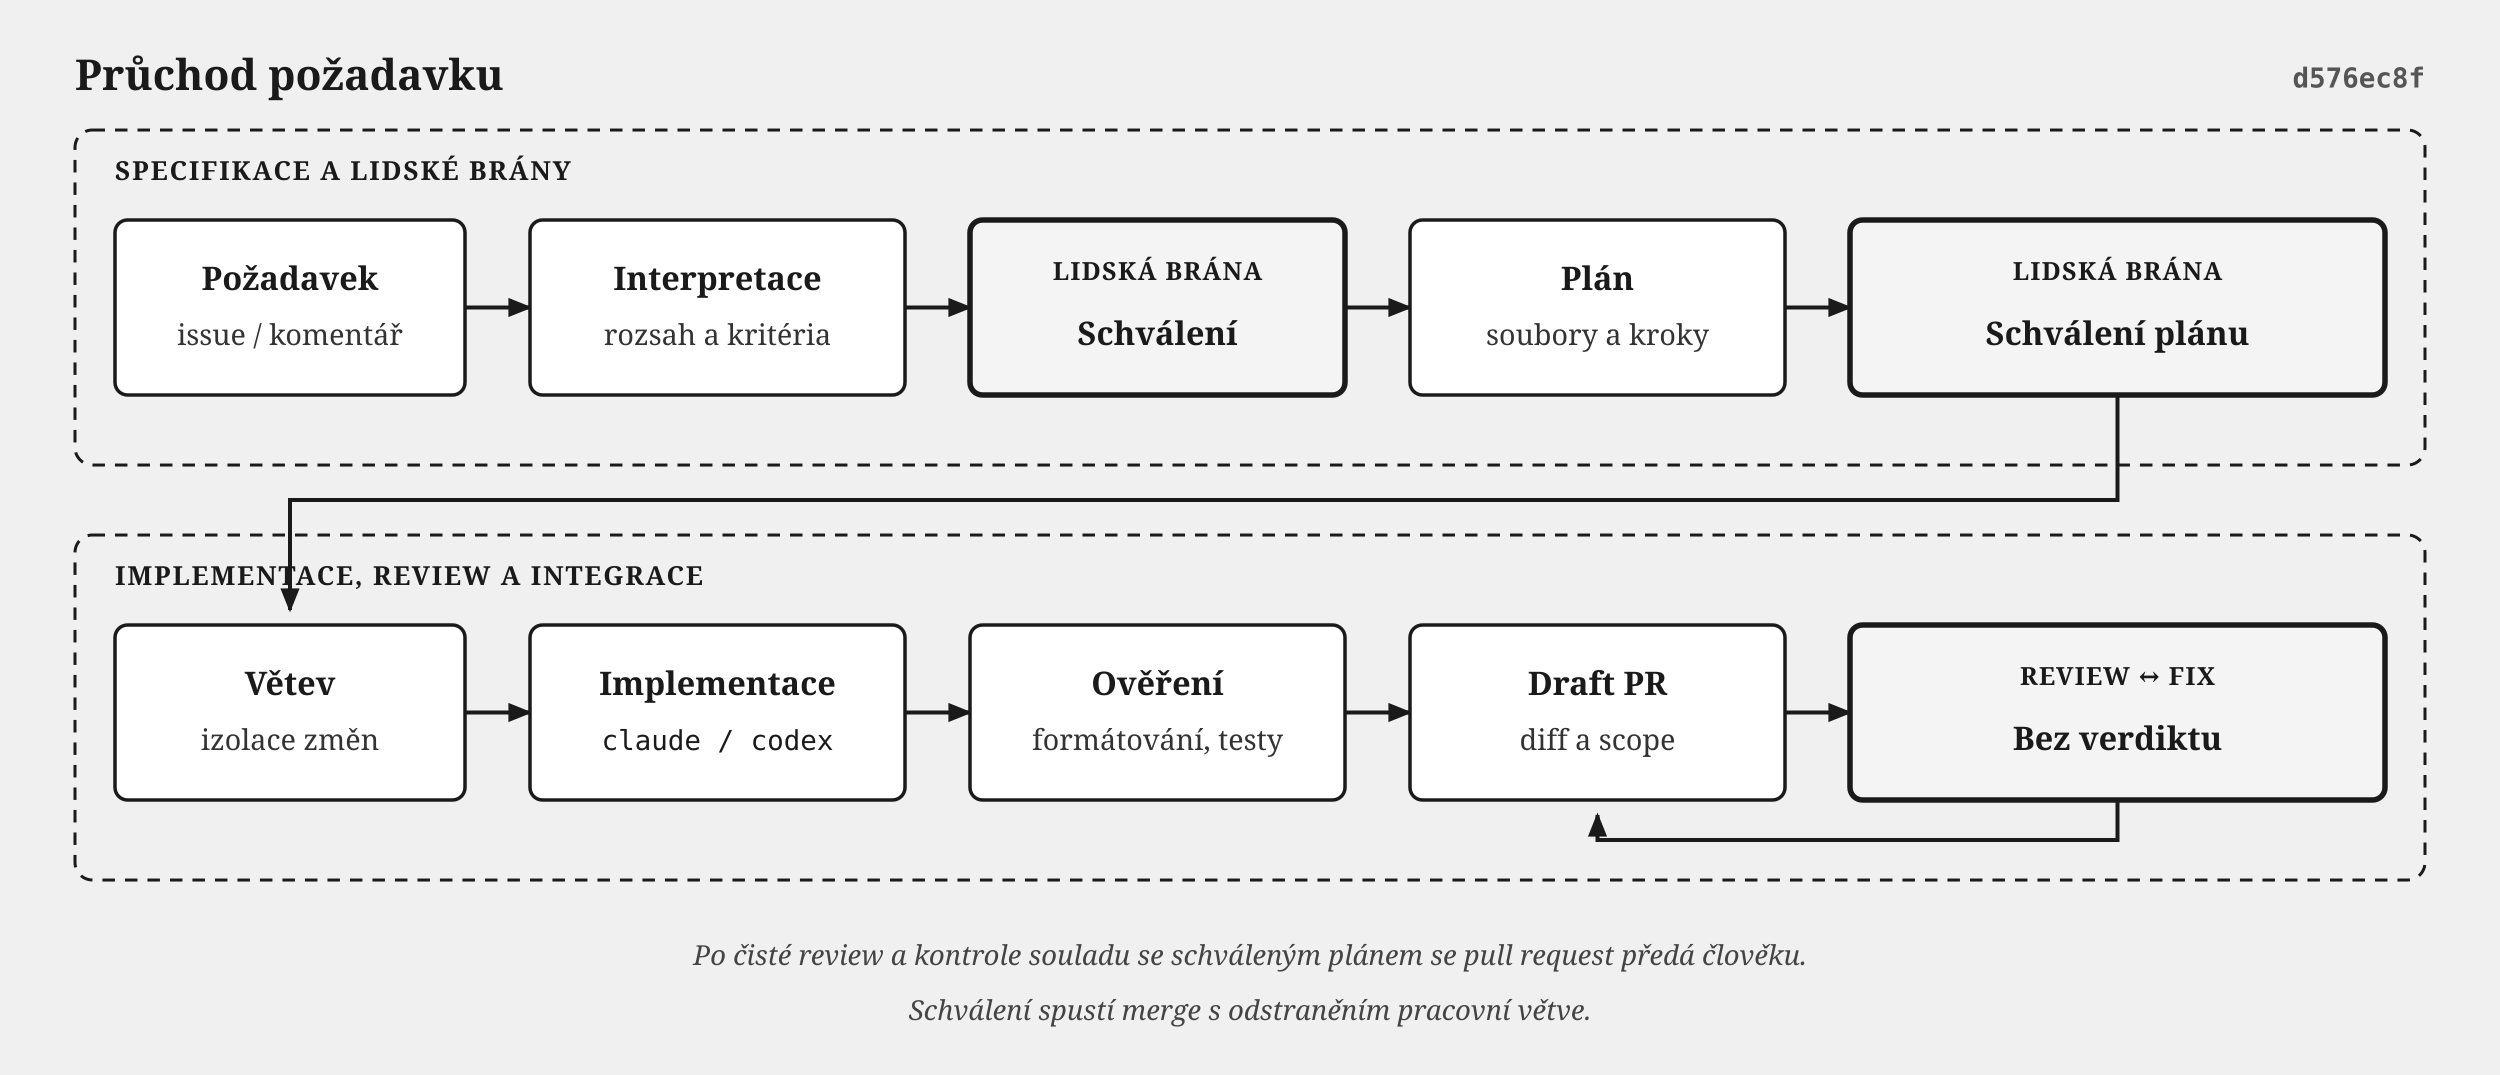
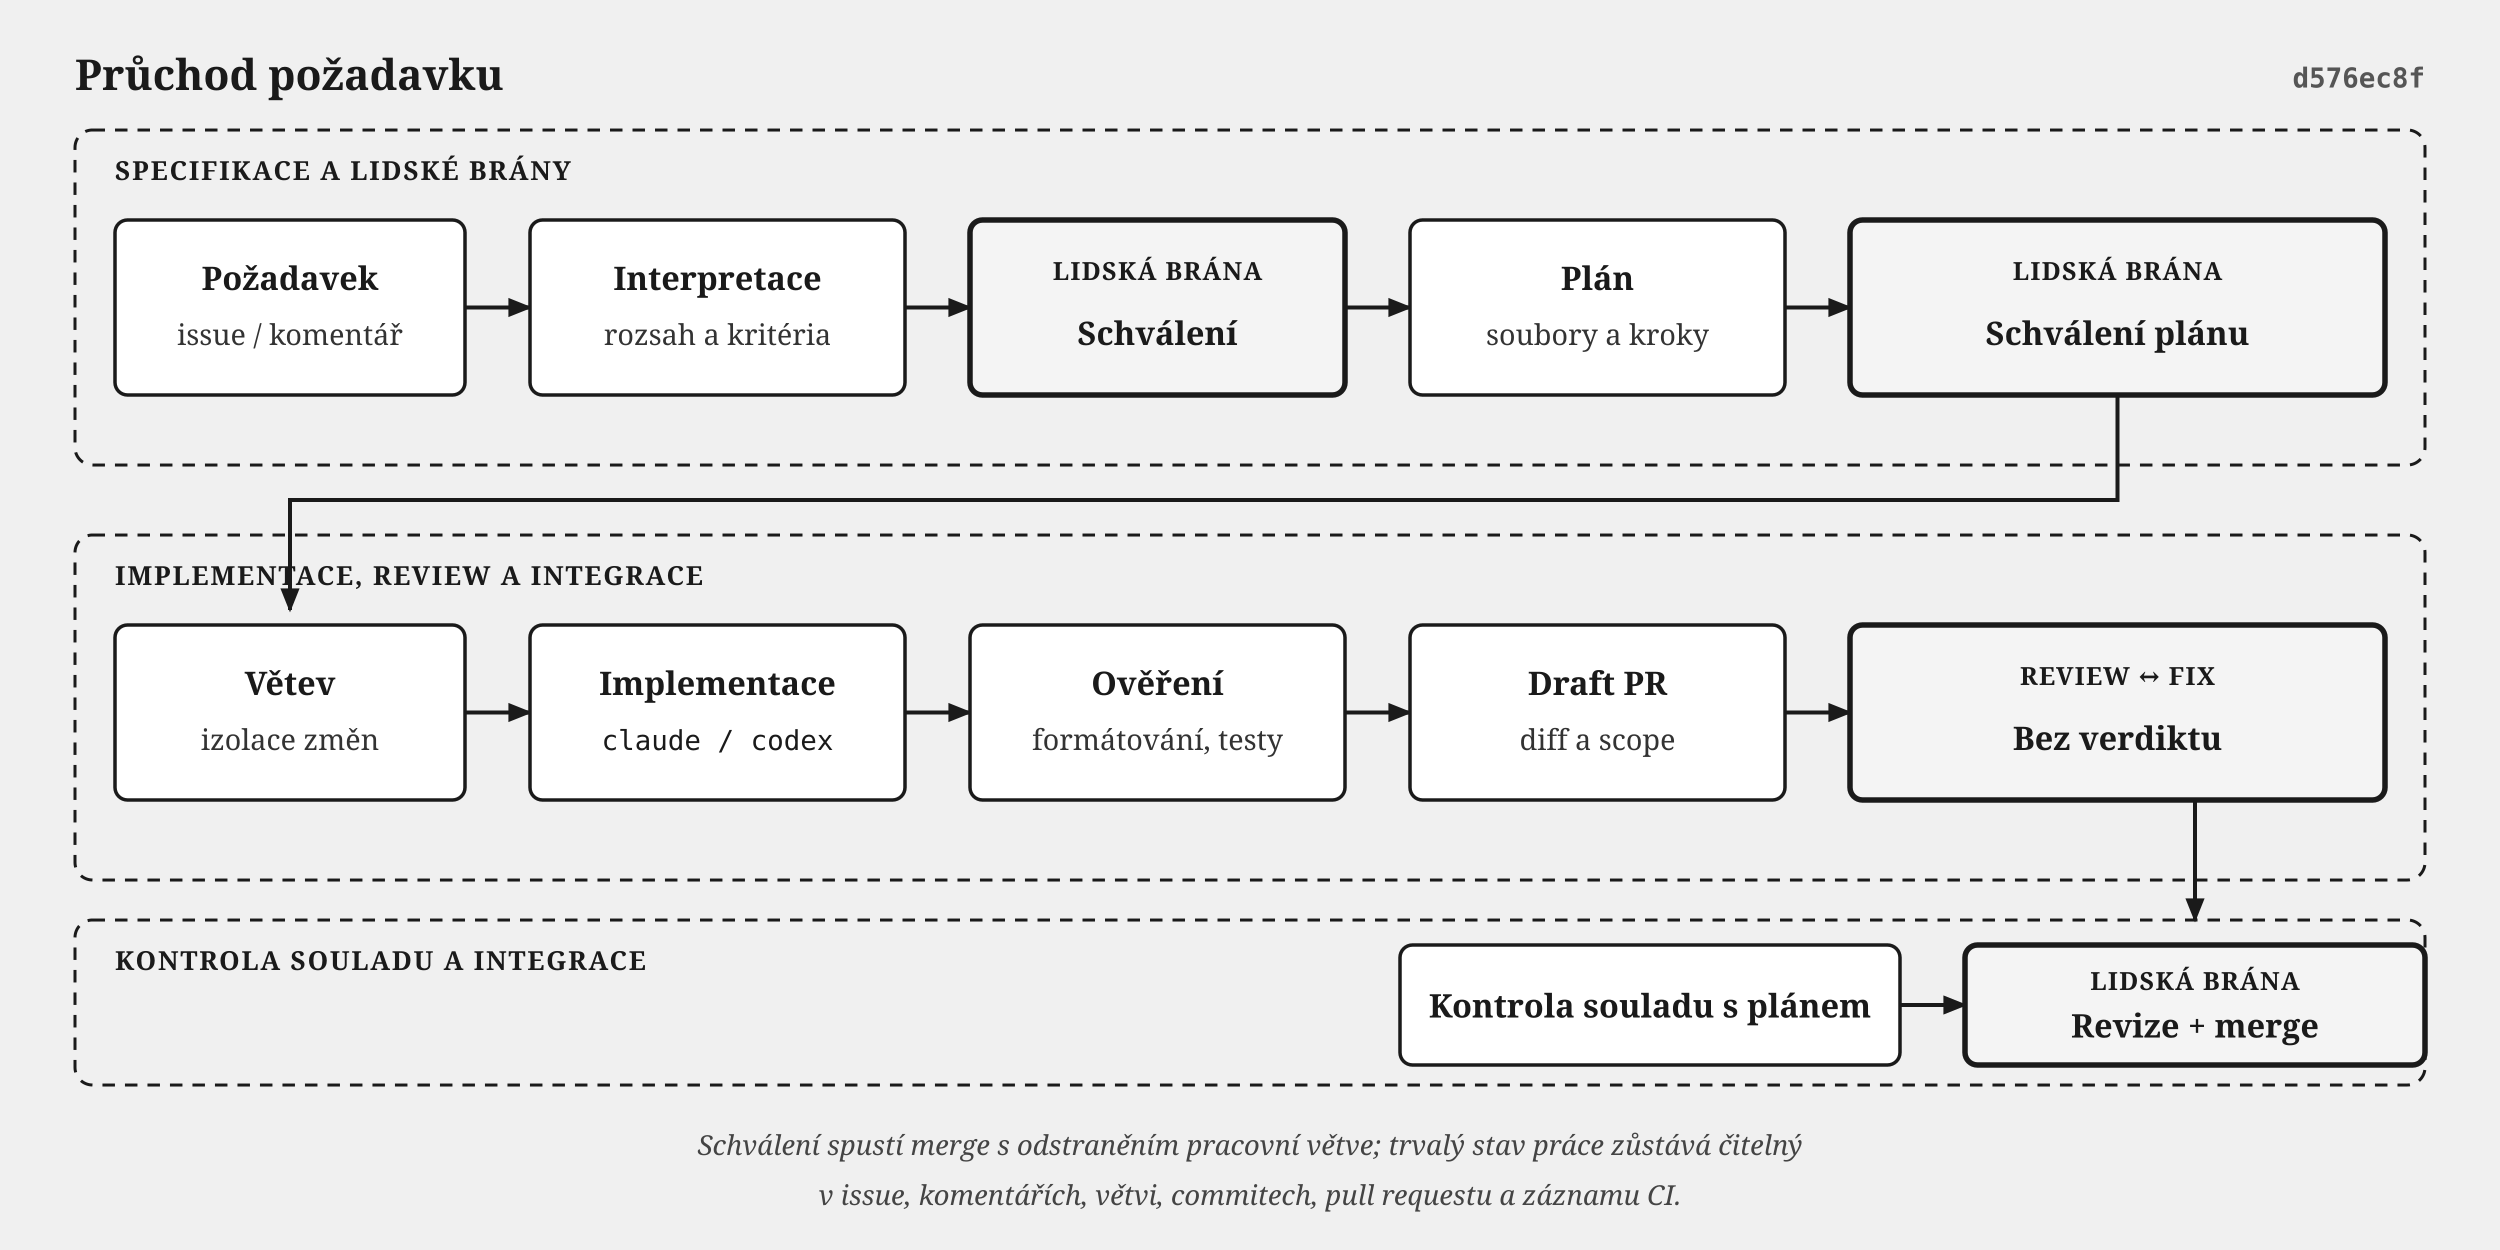
- <svg xmlns="http://www.w3.org/2000/svg" viewBox="0 0 1000 430" role="img" aria-labelledby="t d">
+ <svg xmlns="http://www.w3.org/2000/svg" viewBox="0 0 1000 500" role="img" aria-labelledby="t d">
  <defs>
    <marker id="a" viewBox="0 0 10 10" refX="9" refY="5" markerWidth="6" markerHeight="6" orient="auto">
      <path d="M0 1L10 5L0 9Z" fill="#1a1a1a" />
    </marker>
  </defs>
  <style>
    .phase{fill:none;stroke:#1a1a1a;stroke-width:1.2;stroke-dasharray:5 4}
    .box{fill:#fff;stroke:#1a1a1a;stroke-width:1.4}
    .gate{fill:#f4f4f4;stroke:#1a1a1a;stroke-width:2.2}
    .plabel{font:700 10.5px Caladea,serif;letter-spacing:.7px;fill:#1a1a1a}
    .head{font:700 13px Caladea,serif;fill:#1a1a1a}
    .body{font:11.5px Caladea,serif;fill:#333}
    .gatetxt{font:700 10px Caladea,serif;letter-spacing:.5px;fill:#1a1a1a}
    .mono{font:11px 'DejaVu Sans Mono',monospace;fill:#1a1a1a}
    .note{font:italic 11px Caladea,serif;fill:#444}
    .rev{font:700 11px 'DejaVu Sans Mono',monospace;fill:#555}
    .title{font:700 17px Caladea,serif;fill:#1a1a1a}
    .edge{fill:none;stroke:#1a1a1a;stroke-width:1.6;marker-end:url(#a)}
  </style>
  <text x="30" y="36" class="title">Průchod požadavku</text>
  <text x="970" y="35" text-anchor="end" class="rev">d576ec8f</text>
  <rect x="30" y="52" width="940" height="134" rx="7" class="phase" />
  <text x="46" y="72" class="plabel">SPECIFIKACE A LIDSKÉ BRÁNY</text>
  <rect x="46" y="88" width="140" height="70" rx="5" class="box" />
  <text x="116" y="116" text-anchor="middle" class="head">Požadavek</text>
  <text x="116" y="138" text-anchor="middle" class="body">issue / komentář</text>
  <path d="M186 123H212" class="edge" />
  <rect x="212" y="88" width="150" height="70" rx="5" class="box" />
  <text x="287" y="116" text-anchor="middle" class="head">Interpretace</text>
  <text x="287" y="138" text-anchor="middle" class="body">rozsah a kritéria</text>
  <path d="M362 123H388" class="edge" />
  <rect x="388" y="88" width="150" height="70" rx="5" class="gate" />
  <text x="463" y="112" text-anchor="middle" class="gatetxt">LIDSKÁ BRÁNA</text>
  <text x="463" y="138" text-anchor="middle" class="head">Schválení</text>
  <path d="M538 123H564" class="edge" />
  <rect x="564" y="88" width="150" height="70" rx="5" class="box" />
  <text x="639" y="116" text-anchor="middle" class="head">Plán</text>
  <text x="639" y="138" text-anchor="middle" class="body">soubory a kroky</text>
  <path d="M714 123H740" class="edge" />
  <rect x="740" y="88" width="214" height="70" rx="5" class="gate" />
  <text x="847" y="112" text-anchor="middle" class="gatetxt">LIDSKÁ BRÁNA</text>
  <text x="847" y="138" text-anchor="middle" class="head">Schválení plánu</text>
  <path d="M847 158V200H116V244" class="edge" />
  <rect x="30" y="214" width="940" height="138" rx="7" class="phase" />
  <text x="46" y="234" class="plabel">IMPLEMENTACE, REVIEW A INTEGRACE</text>
  <rect x="46" y="250" width="140" height="70" rx="5" class="box" />
  <text x="116" y="278" text-anchor="middle" class="head">Větev</text>
  <text x="116" y="300" text-anchor="middle" class="body">izolace změn</text>
  <path d="M186 285H212" class="edge" />
  <rect x="212" y="250" width="150" height="70" rx="5" class="box" />
  <text x="287" y="278" text-anchor="middle" class="head">Implementace</text>
  <text x="287" y="300" text-anchor="middle" class="mono">claude / codex</text>
  <path d="M362 285H388" class="edge" />
  <rect x="388" y="250" width="150" height="70" rx="5" class="box" />
  <text x="463" y="278" text-anchor="middle" class="head">Ověření</text>
  <text x="463" y="300" text-anchor="middle" class="body">formátování, testy</text>
  <path d="M538 285H564" class="edge" />
  <rect x="564" y="250" width="150" height="70" rx="5" class="box" />
  <text x="639" y="278" text-anchor="middle" class="head">Draft PR</text>
  <text x="639" y="300" text-anchor="middle" class="body">diff a scope</text>
  <path d="M714 285H740" class="edge" />
  <rect x="740" y="250" width="214" height="70" rx="5" class="gate" />
  <text x="847" y="274" text-anchor="middle" class="gatetxt">REVIEW ↔ FIX</text>
  <text x="847" y="300" text-anchor="middle" class="head">Bez verdiktu</text>
-   <path d="M847 320V336H639V326" class="edge" />
-   <text x="500" y="386" text-anchor="middle" class="note">Po čisté review a kontrole souladu se schváleným plánem se pull request předá člověku.</text>
-   <text x="500" y="408" text-anchor="middle" class="note">Schválení spustí merge s odstraněním pracovní větve.</text>
+   <path d="M878 320V368" class="edge" />
+   <rect x="30" y="368" width="940" height="66" rx="7" class="phase" />
+   <text x="46" y="388" class="plabel">KONTROLA SOULADU A INTEGRACE</text>
+   <rect x="560" y="378" width="200" height="48" rx="5" class="box" />
+   <text x="660" y="407" text-anchor="middle" class="head">Kontrola souladu s plánem</text>
+   <path d="M760 402H786" class="edge" />
+   <rect x="786" y="378" width="184" height="48" rx="5" class="gate" />
+   <text x="878" y="396" text-anchor="middle" class="gatetxt">LIDSKÁ BRÁNA</text>
+   <text x="878" y="415" text-anchor="middle" class="head">Revize + merge</text>
+   <text x="500" y="462" text-anchor="middle" class="note">Schválení spustí merge s odstraněním pracovní větve; trvalý stav práce zůstává čitelný</text>
+   <text x="500" y="482" text-anchor="middle" class="note">v issue, komentářích, větvi, commitech, pull requestu a záznamu CI.</text>
</svg>
